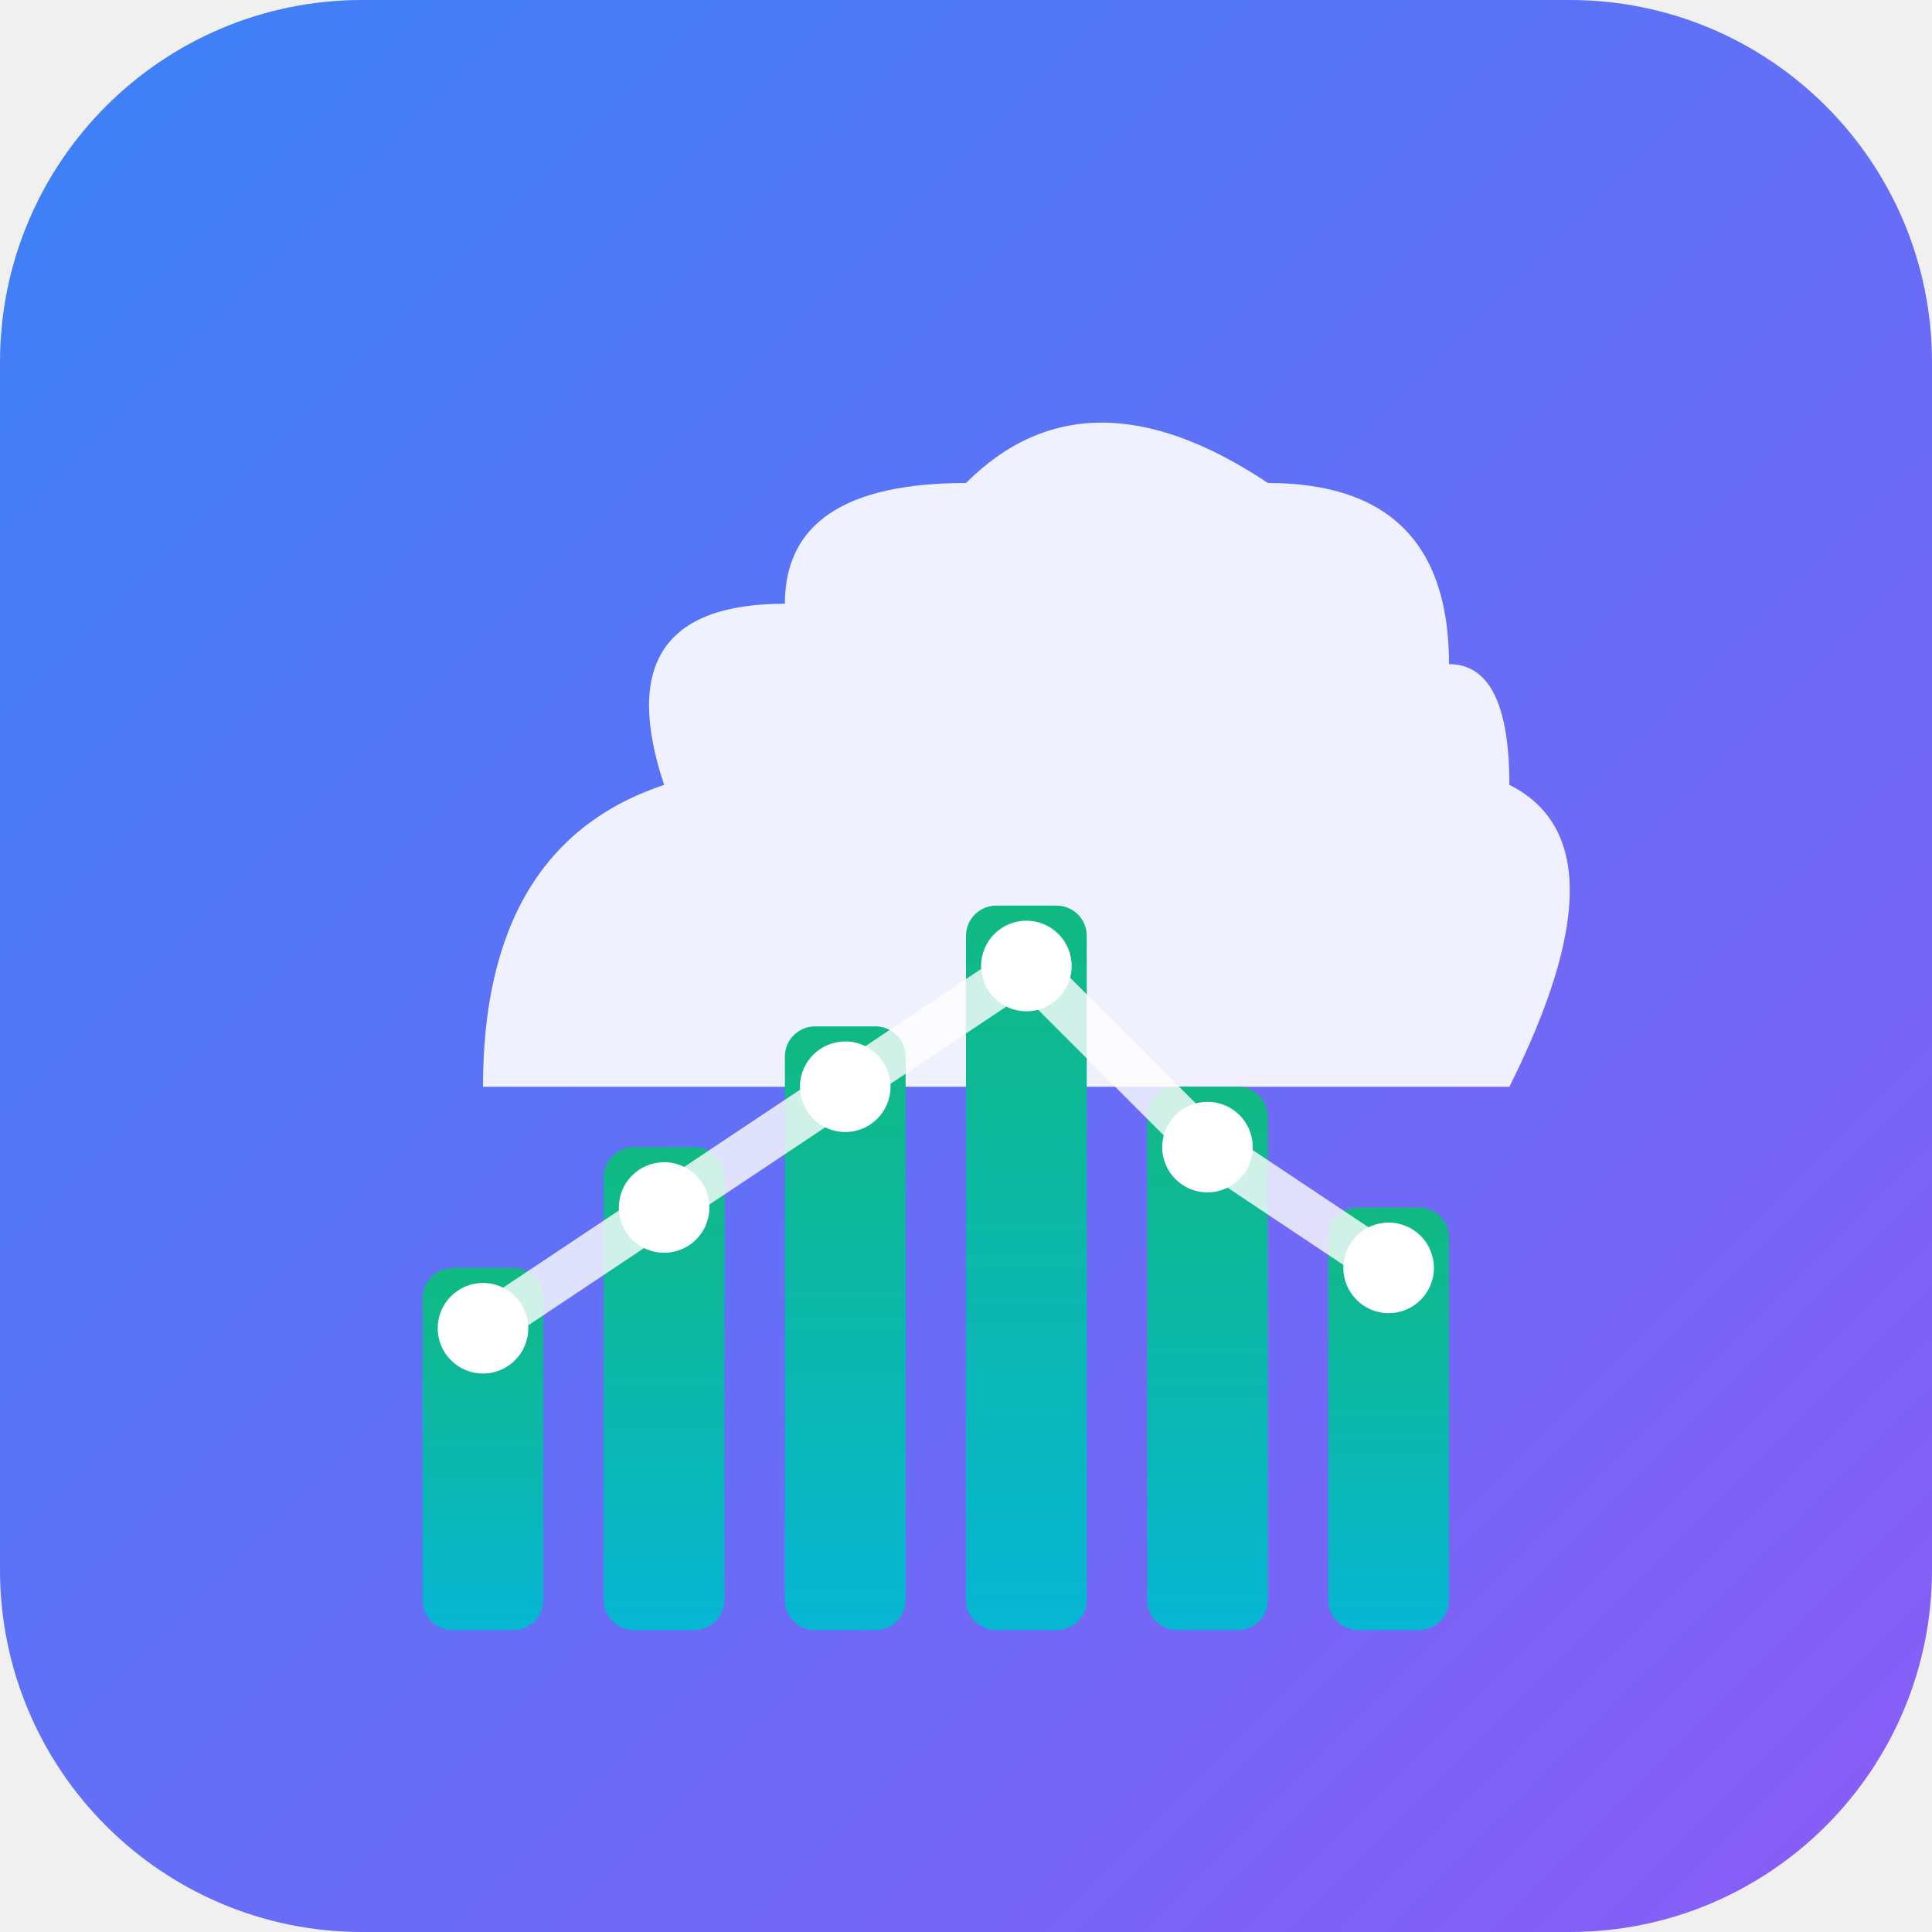
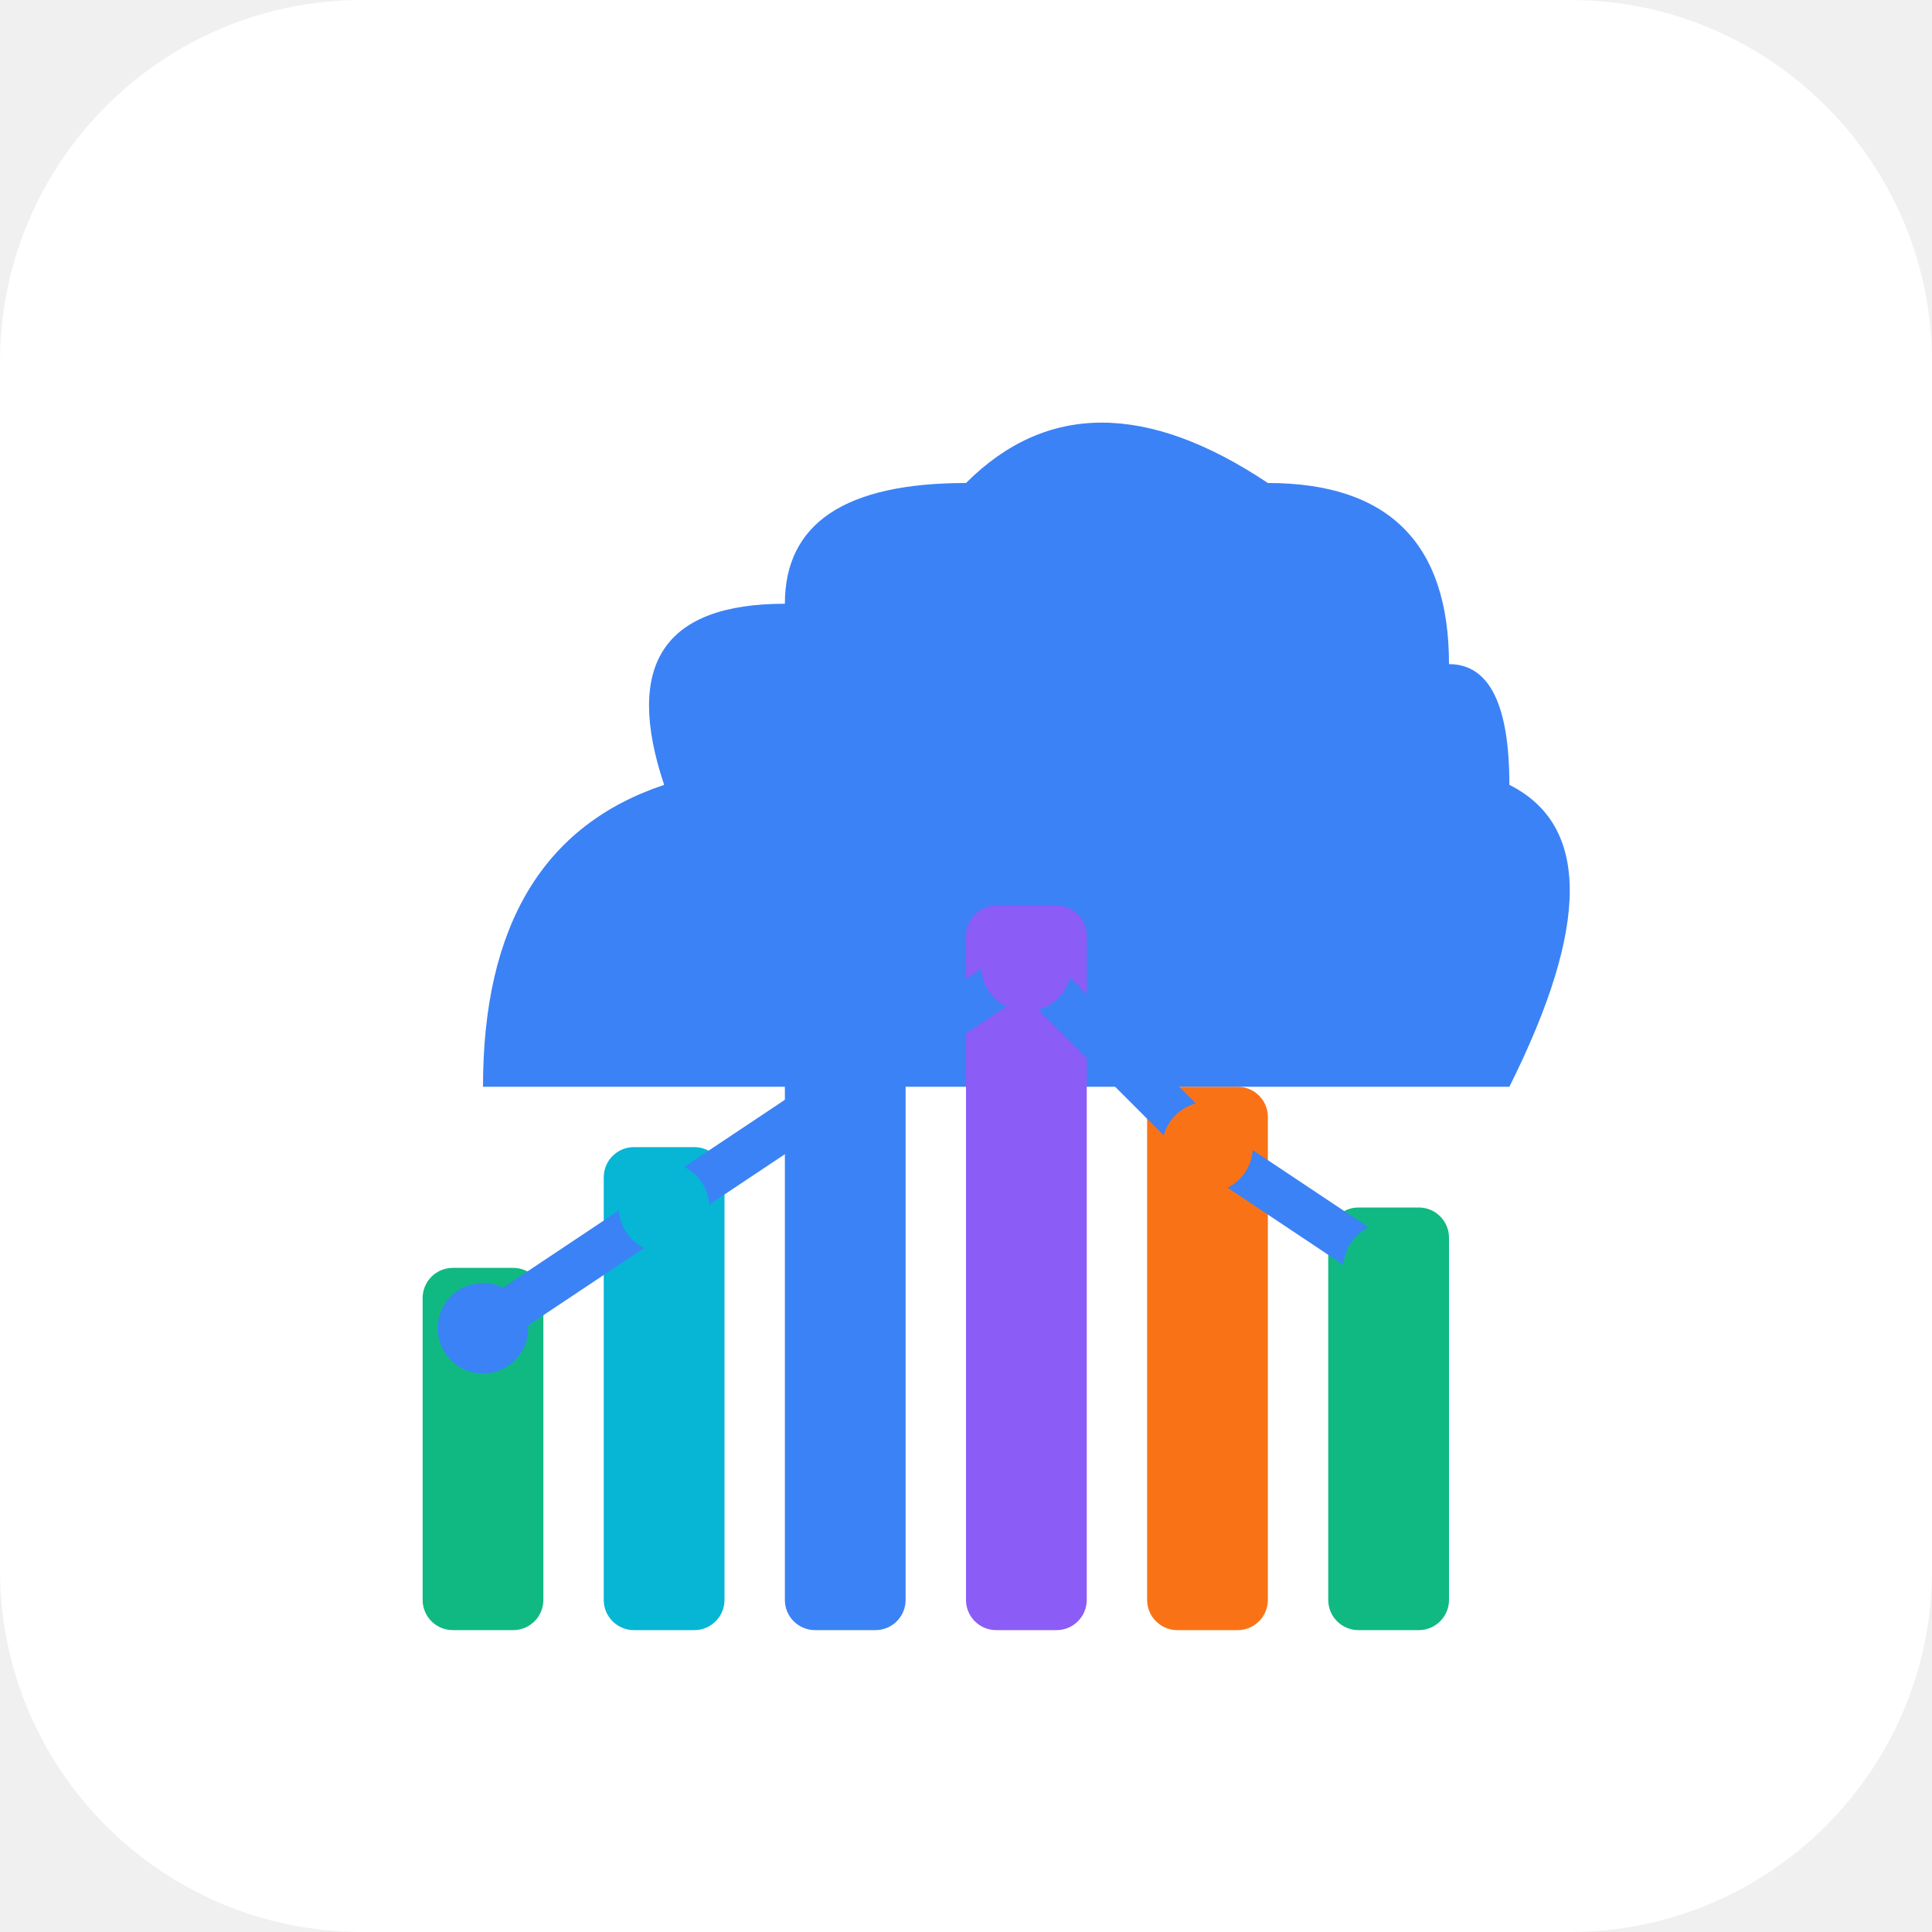
<svg xmlns="http://www.w3.org/2000/svg" viewBox="0 0 128 128" width="128" height="128">
-   <defs>
-     <linearGradient id="bgGrad" x1="0%" y1="0%" x2="100%" y2="100%">
-       <stop offset="0%" style="stop-color:#3b82f6" />
-       <stop offset="100%" style="stop-color:#8b5cf6" />
-     </linearGradient>
-     <linearGradient id="chartGrad" x1="0%" y1="0%" x2="0%" y2="100%">
-       <stop offset="0%" style="stop-color:#10b981" />
-       <stop offset="100%" style="stop-color:#06b6d4" />
-     </linearGradient>
-   </defs>
-   <rect width="128" height="128" rx="24" fill="url(#bgGrad)" />
-   <path d="M32 72 Q32 56 44 52 Q40 40 52 40 Q52 32 64 32 Q72 24 84 32 Q96 32 96 44 Q100 44 100 52 Q108 56 100 72 L32 72 Z" fill="white" opacity="0.9" />
-   <rect x="28" y="84" width="8" height="24" rx="2" fill="url(#chartGrad)" />
-   <rect x="40" y="76" width="8" height="32" rx="2" fill="url(#chartGrad)" />
-   <rect x="52" y="68" width="8" height="40" rx="2" fill="url(#chartGrad)" />
-   <rect x="64" y="60" width="8" height="48" rx="2" fill="url(#chartGrad)" />
-   <rect x="76" y="72" width="8" height="36" rx="2" fill="url(#chartGrad)" />
-   <rect x="88" y="80" width="8" height="28" rx="2" fill="url(#chartGrad)" />
-   <path d="M32 88 L44 80 L56 72 L68 64 L80 76 L92 84" stroke="white" stroke-width="3" fill="none" stroke-linecap="round" stroke-linejoin="round" opacity="0.8" />
-   <circle cx="32" cy="88" r="3" fill="white" />
-   <circle cx="44" cy="80" r="3" fill="white" />
-   <circle cx="56" cy="72" r="3" fill="white" />
-   <circle cx="68" cy="64" r="3" fill="white" />
-   <circle cx="80" cy="76" r="3" fill="white" />
-   <circle cx="92" cy="84" r="3" fill="white" />
+   <rect width="128" height="128" rx="24" fill="white" />
+   <path d="M32 72 Q32 56 44 52 Q40 40 52 40 Q52 32 64 32 Q72 24 84 32 Q96 32 96 44 Q100 44 100 52 Q108 56 100 72 L32 72 Z" fill="#3b82f6" />
+   <rect x="28" y="84" width="8" height="24" rx="2" fill="#10b981" />
+   <rect x="40" y="76" width="8" height="32" rx="2" fill="#06b6d4" />
+   <rect x="52" y="68" width="8" height="40" rx="2" fill="#3b82f6" />
+   <rect x="64" y="60" width="8" height="48" rx="2" fill="#8b5cf6" />
+   <rect x="76" y="72" width="8" height="36" rx="2" fill="#f97316" />
+   <rect x="88" y="80" width="8" height="28" rx="2" fill="#10b981" />
+   <path d="M32 88 L44 80 L56 72 L68 64 L80 76 L92 84" stroke="#3b82f6" stroke-width="3" fill="none" stroke-linecap="round" stroke-linejoin="round" />
+   <circle cx="32" cy="88" r="3" fill="#3b82f6" />
+   <circle cx="44" cy="80" r="3" fill="#06b6d4" />
+   <circle cx="56" cy="72" r="3" fill="#3b82f6" />
+   <circle cx="68" cy="64" r="3" fill="#8b5cf6" />
+   <circle cx="80" cy="76" r="3" fill="#f97316" />
+   <circle cx="92" cy="84" r="3" fill="#10b981" />
</svg>
